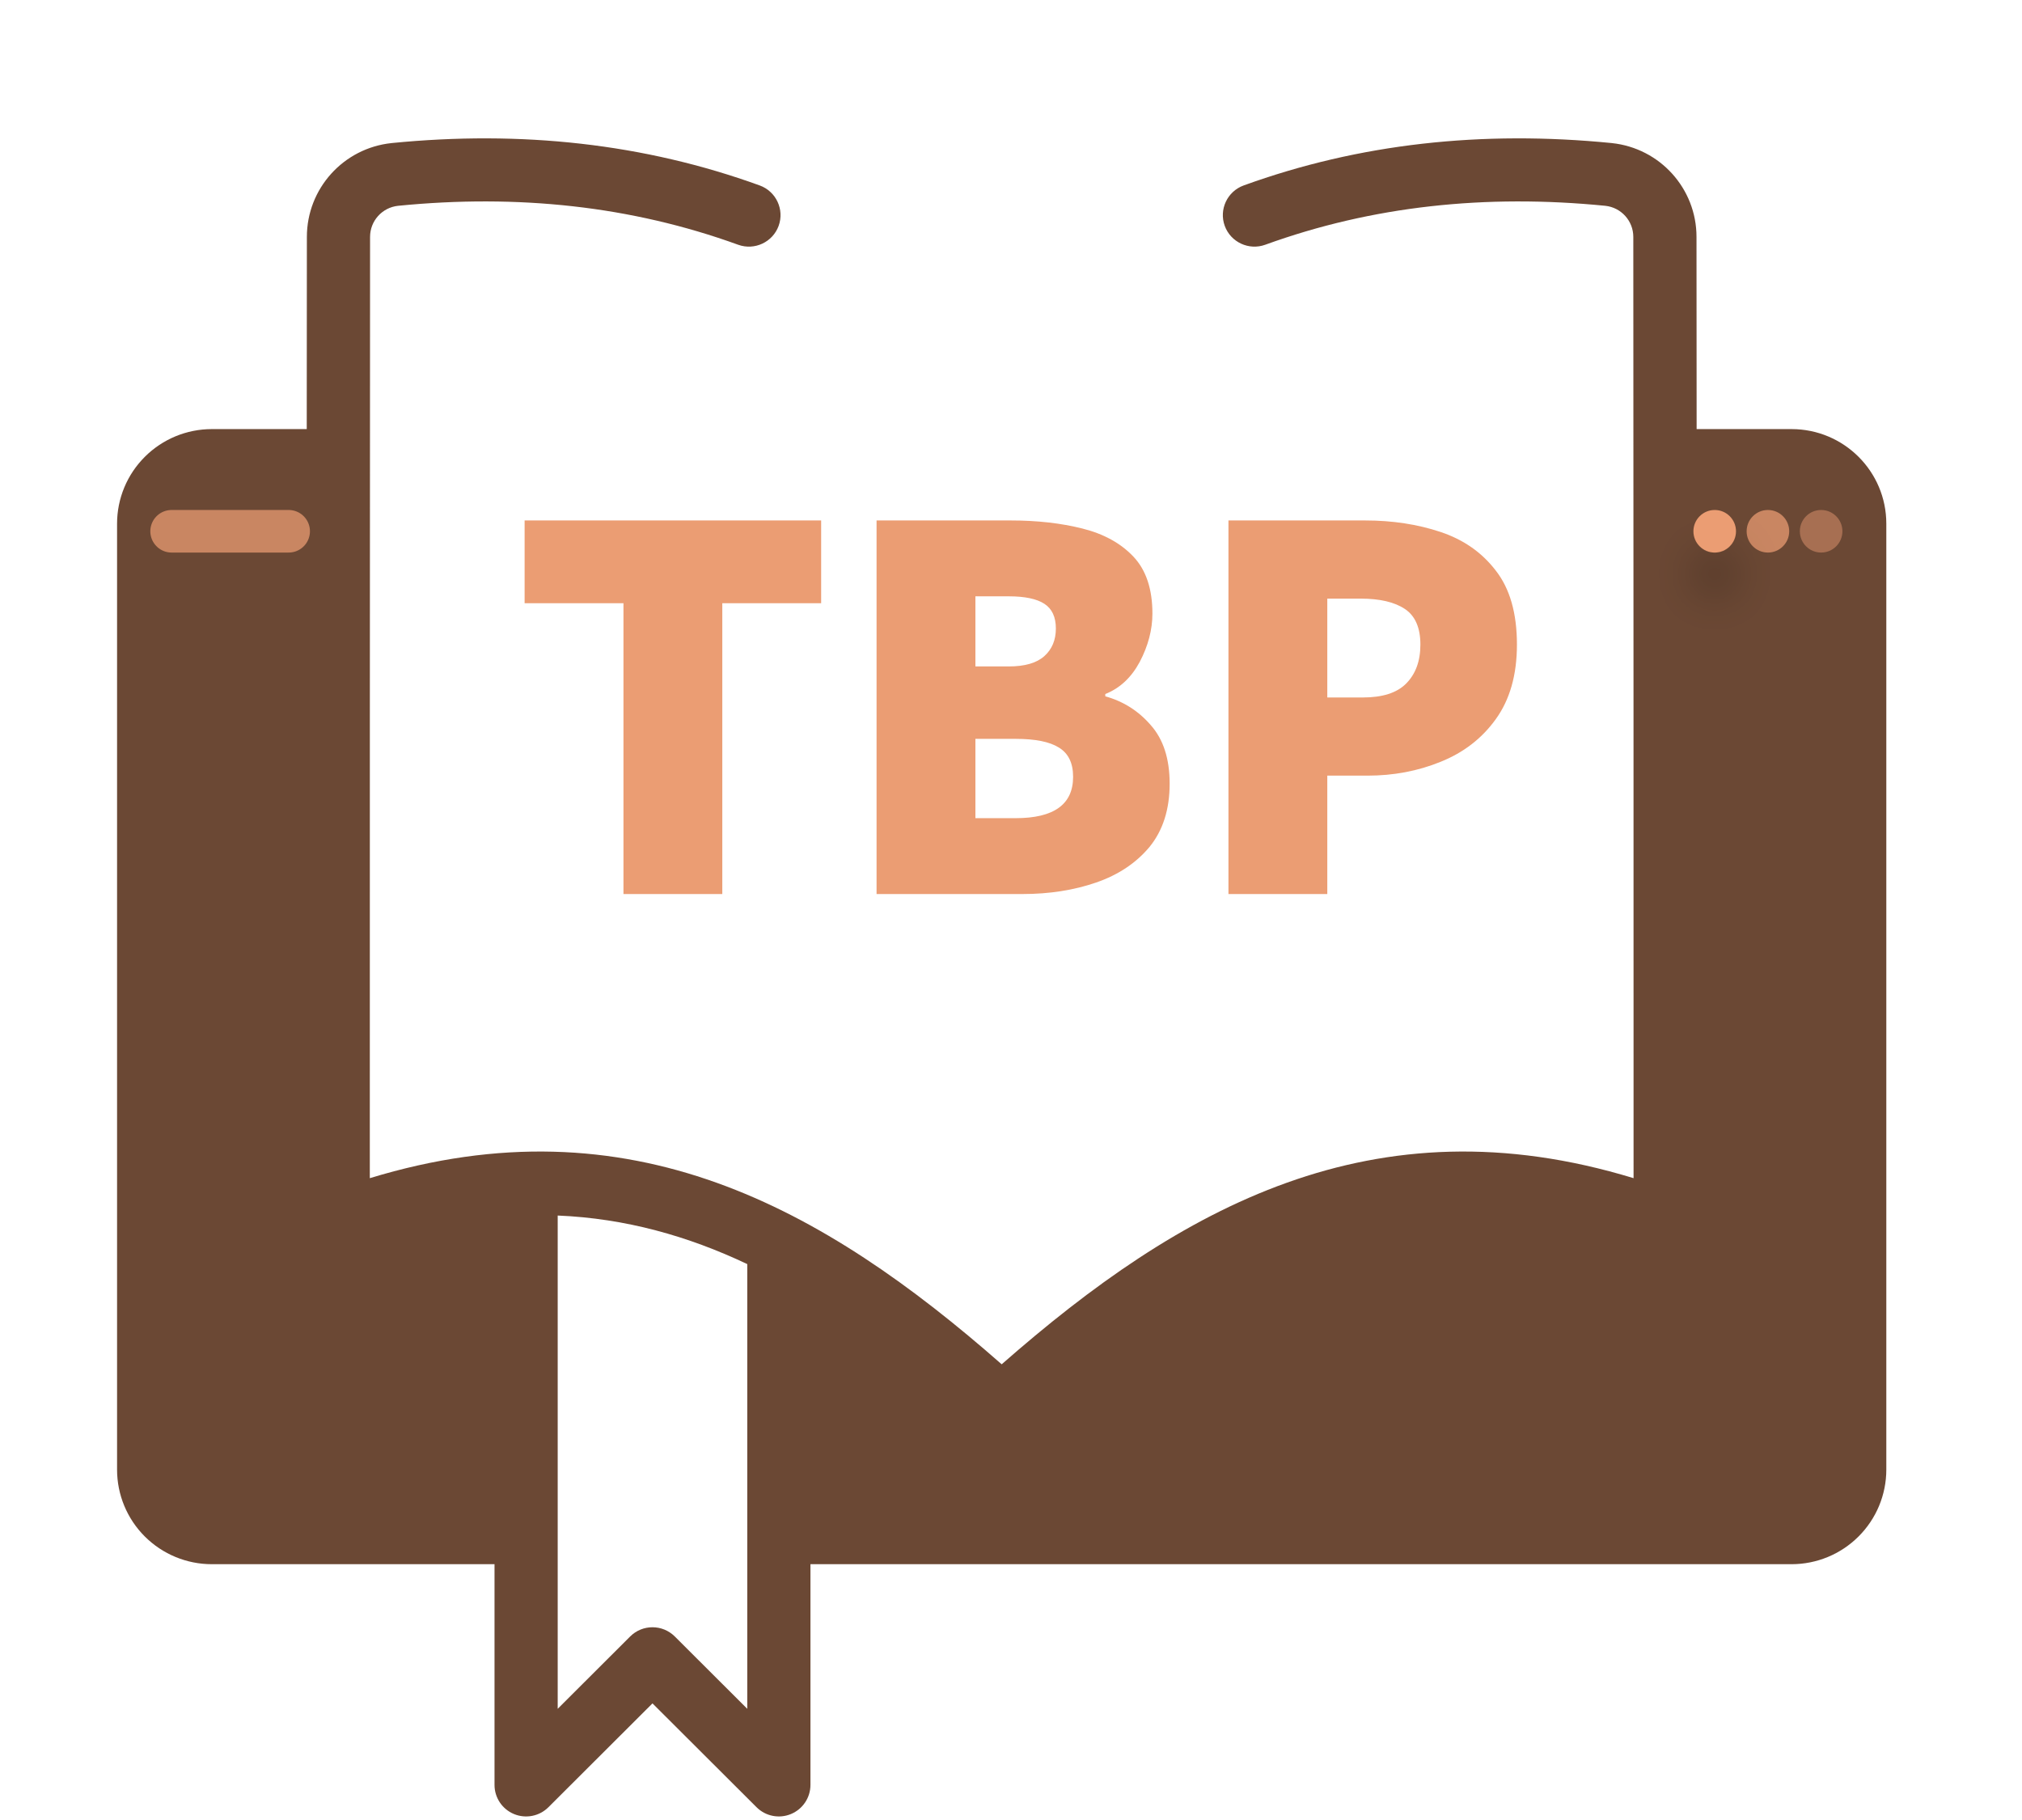
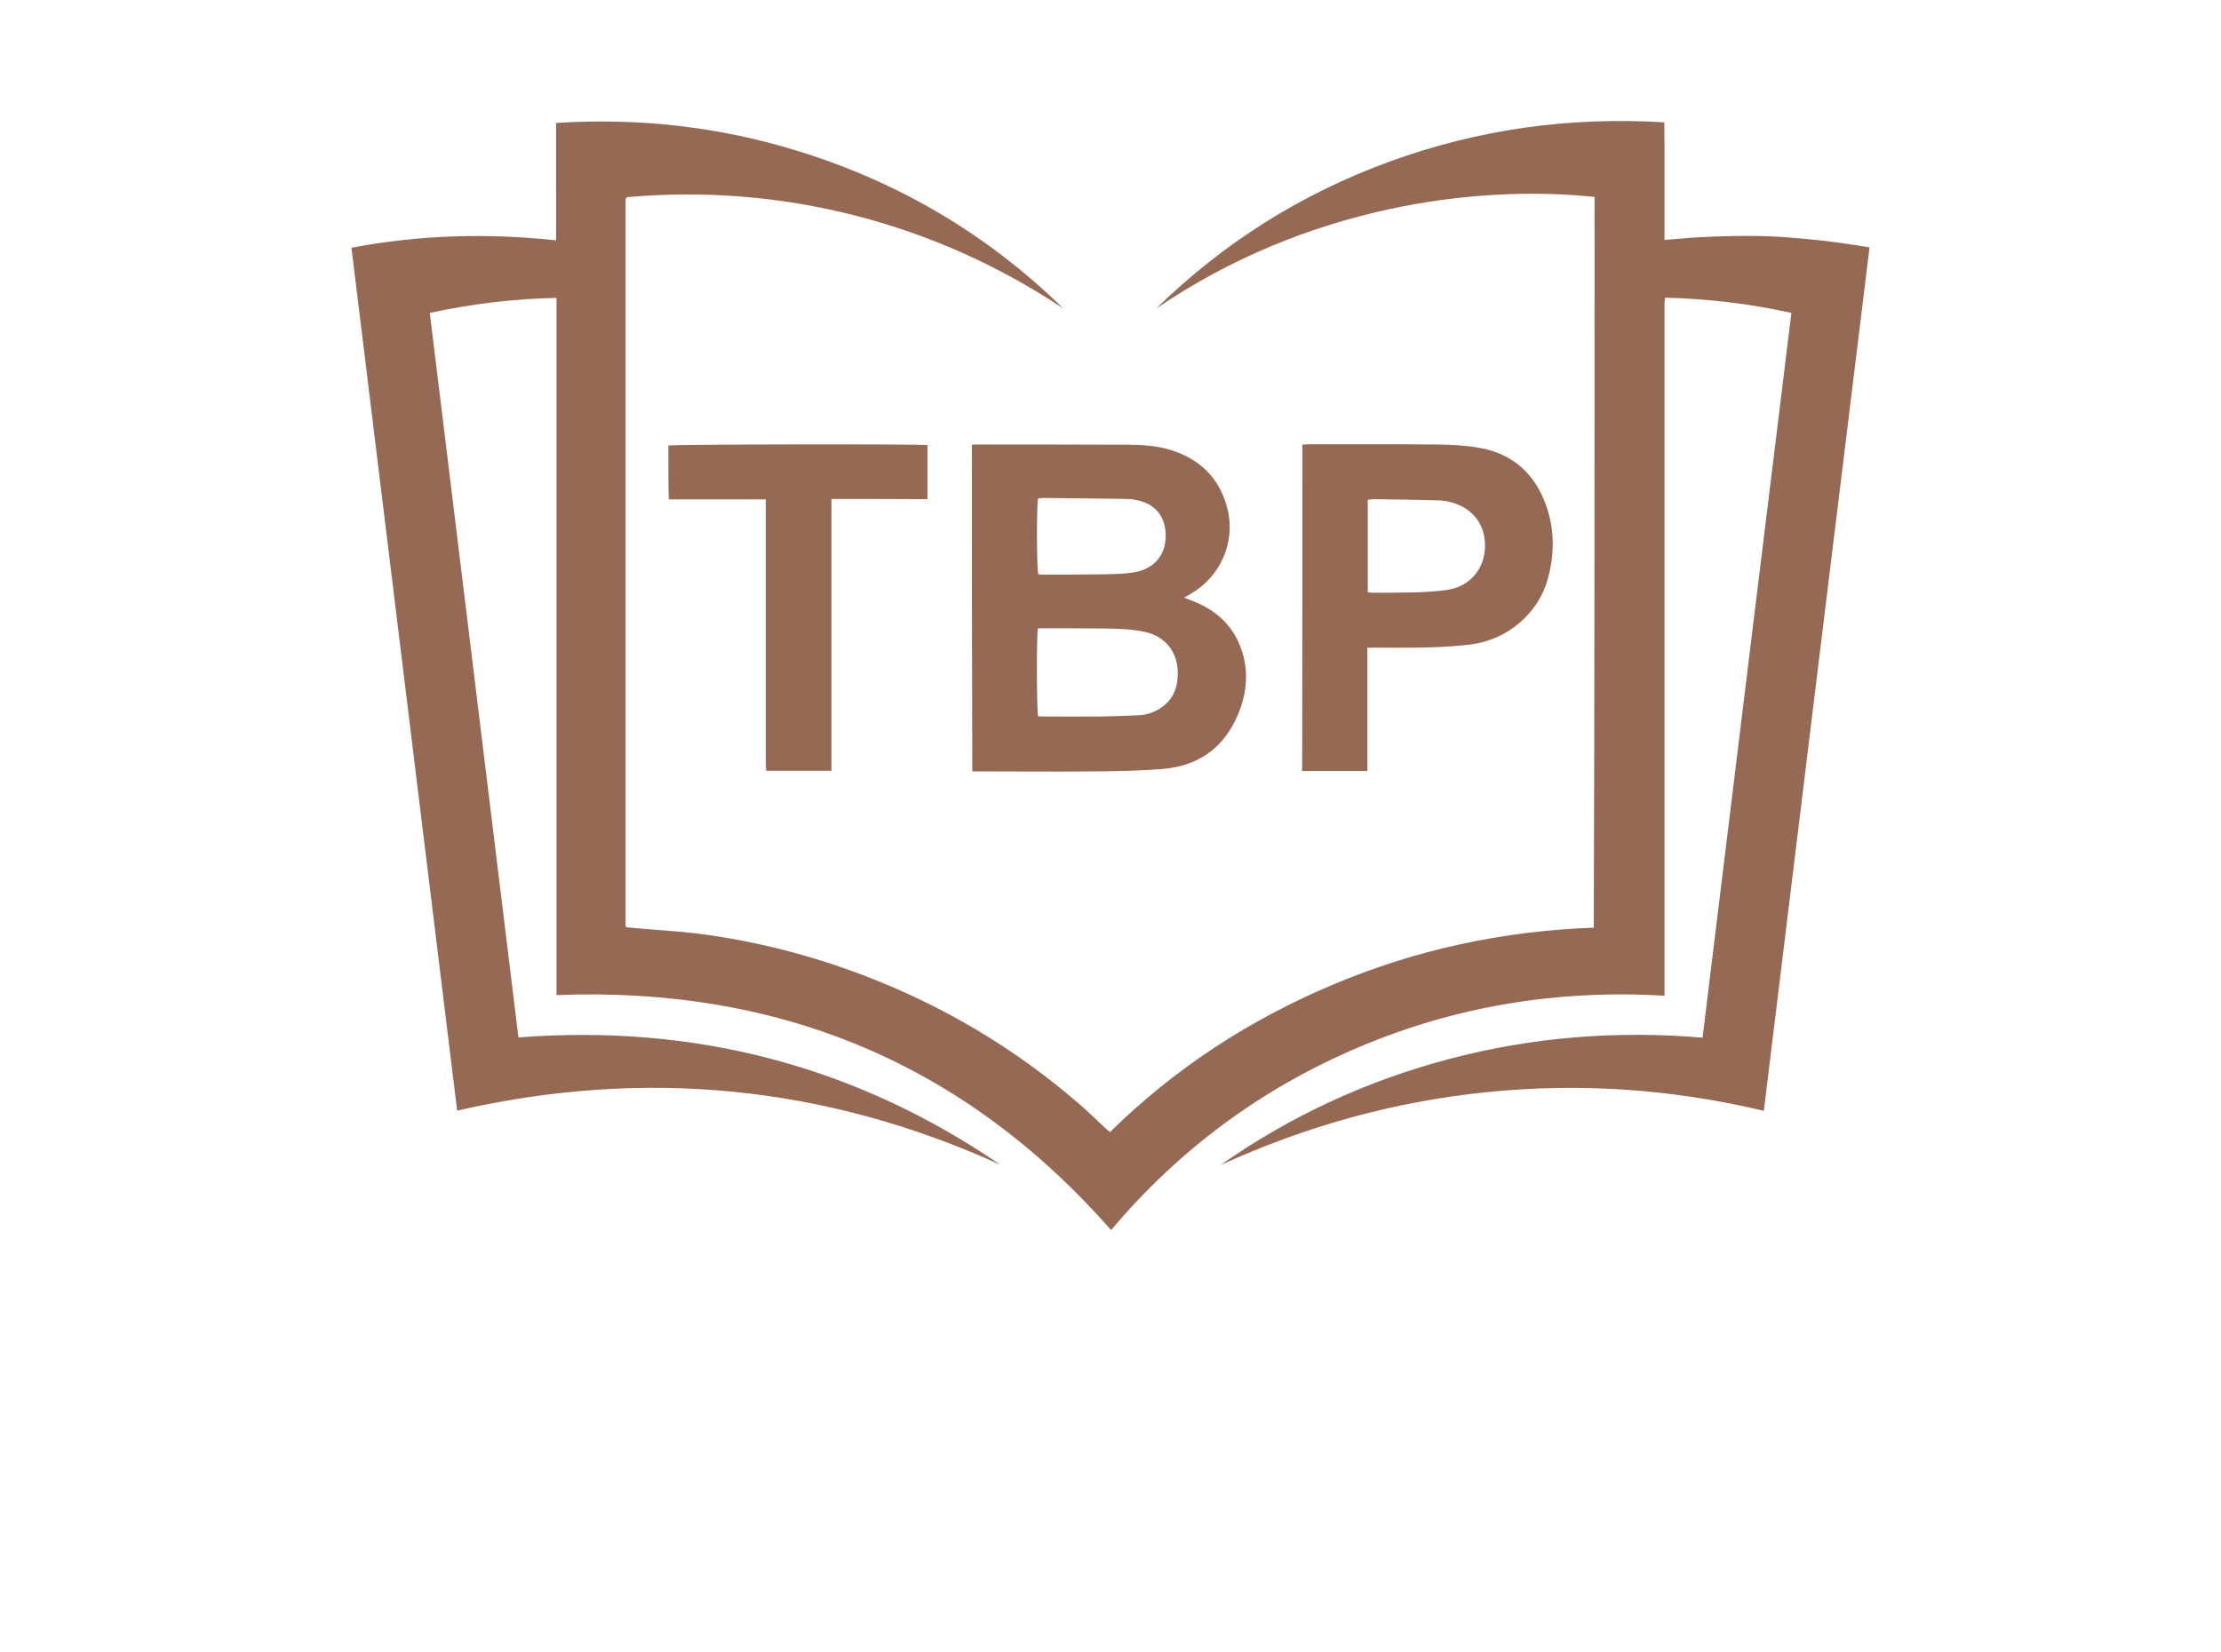
- <svg xmlns="http://www.w3.org/2000/svg" width="190" height="171" viewBox="0 0 190 171" fill="none">
-   <path fill-rule="evenodd" clip-rule="evenodd" d="M94.125 128.184C77.358 113.466 59.215 103.231 34.75 110.696C34.75 95.057 34.753 39.561 34.774 22.263V22.26C34.774 20.755 35.908 19.496 37.407 19.336C48.65 18.222 59.322 19.354 69.36 22.995C70.9 23.552 72.605 22.758 73.166 21.22C73.724 19.686 72.928 17.985 71.39 17.425C60.525 13.485 48.976 12.235 36.804 13.441C36.804 13.441 36.795 13.441 36.789 13.444C32.268 13.918 28.836 17.721 28.836 22.26C28.83 26.425 28.827 32.809 28.824 40.316H19.906C17.543 40.316 15.278 41.252 13.61 42.92C11.938 44.585 11 46.846 11 49.204V138.079C11 140.437 11.938 142.697 13.607 144.362C15.278 146.03 17.543 146.966 19.906 146.966H46.468V167.704C46.468 168.901 47.189 169.982 48.299 170.441C49.41 170.9 50.686 170.646 51.535 169.798L61.311 160.043L71.088 169.798C71.937 170.646 73.213 170.9 74.32 170.441C75.431 169.982 76.155 168.901 76.155 167.704V146.966H168.344C170.707 146.966 172.972 146.03 174.64 144.362C176.312 142.697 177.25 140.437 177.25 138.079C177.25 120.221 177.25 67.062 177.25 49.204C177.25 44.295 173.263 40.316 168.344 40.316H159.426C159.423 32.809 159.42 26.422 159.414 22.254C159.414 17.721 155.982 13.918 151.46 13.444C151.455 13.441 151.446 13.441 151.446 13.441C139.274 12.235 127.725 13.485 116.86 17.425C115.322 17.985 114.526 19.686 115.084 21.22C115.645 22.758 117.35 23.552 118.89 22.995C128.928 19.354 139.6 18.222 150.843 19.336C152.342 19.496 153.476 20.755 153.476 22.26V22.263C153.497 39.561 153.5 95.057 153.5 110.696C129.035 103.231 110.893 113.466 94.125 128.184ZM52.405 114.207V160.552L59.212 153.759C60.37 152.601 62.249 152.601 63.41 153.759L70.218 160.552V118.823V118.769C64.666 116.139 58.782 114.471 52.405 114.207Z" fill="#6B4834" />
-   <circle cx="171.125" cy="49.916" r="2" fill="#A76F52" />
-   <circle cx="166.125" cy="49.916" r="2" fill="#C98662" />
-   <g filter="url(#filter0_d_3_121)">
-     <circle cx="161.125" cy="49.916" r="2" fill="#EB9D73" />
+ <svg xmlns="http://www.w3.org/2000/svg" version="1.1" id="Layer_1" x="0px" y="0px" viewBox="0 0 108 80.33" style="enable-background:new 0 0 108 80.33;" xml:space="preserve">
+   <style type="text/css">
+ 	.st0{fill:#956954;}
+ </style>
+   <g>
+     <g>
+       <path class="st0" d="M77.54,9.58c-5.76-0.61-14.02,0.44-21.32,5.43c3.27-3.2,7.05-5.58,11.35-7.15c4.3-1.57,8.74-2.19,13.36-1.91    c0,0.38,0.01,0.75,0.01,1.13c0,0.38,0,0.75,0,1.13c0,0.39,0,0.77,0,1.16c0,0.38,0,0.75,0,1.13c0,0.37,0,0.75,0,1.17    c0.58-0.04,1.12-0.1,1.67-0.13c0.55-0.03,1.11-0.05,1.66-0.06c0.55-0.01,1.11-0.01,1.66,0.01c0.55,0.02,1.11,0.06,1.66,0.11    c0.55,0.05,1.1,0.11,1.65,0.18c0.55,0.07,1.09,0.16,1.67,0.25c-1.72,14.01-3.43,27.99-5.14,42c-4.46-1.06-8.93-1.37-13.46-0.91    c-4.52,0.46-8.83,1.66-12.96,3.55c3.41-2.4,7.13-4.11,11.15-5.17c4.02-1.06,8.11-1.38,12.29-1.03    c1.44-11.75,2.87-23.48,4.32-35.25c-2.03-0.45-4.06-0.69-6.14-0.74c-0.01,0.1-0.03,0.17-0.03,0.25c0,0.12,0,0.24,0,0.36    c0,10.97,0,21.94,0,32.91c0,0.14,0,0.27,0,0.43c-5.16-0.3-10.1,0.49-14.83,2.49c-4.74,2-8.77,4.98-12.08,8.91    c-7.15-8.13-16.16-11.85-26.97-11.43c0-11.28,0-22.57,0-33.91c-2.09,0.04-4.12,0.29-6.16,0.73c1.44,11.75,2.87,23.48,4.31,35.24    c8.54-0.66,16.36,1.36,23.43,6.19c-8.49-3.86-17.29-4.72-26.41-2.63c-1.71-13.99-3.42-27.96-5.14-41.97    c3.31-0.63,6.6-0.72,9.95-0.36c0.01-0.97,0-1.92,0-2.86c0-0.94,0-1.88,0-2.85c4.05-0.26,7.99,0.19,11.84,1.39    c4.88,1.52,9.16,4.05,12.82,7.63c-3.12-2.07-6.49-3.59-10.13-4.52c-3.64-0.93-7.34-1.22-11.08-0.89    c-0.02,0.02-0.03,0.03-0.03,0.03c-0.01,0.01-0.02,0.01-0.02,0.02c-0.01,0.05-0.02,0.1-0.02,0.15c0,11.72,0,23.44,0,35.16    c0,0.04,0.01,0.08,0.02,0.15c0.18,0.02,0.37,0.03,0.55,0.05c0.98,0.09,1.97,0.14,2.95,0.26c2.74,0.35,5.41,1.03,8,2.01    c3.9,1.48,7.44,3.58,10.59,6.32c0.43,0.37,0.84,0.78,1.26,1.17c0.05,0.05,0.11,0.08,0.19,0.15c3.15-3.1,6.78-5.46,10.84-7.17    c4.05-1.71,8.28-2.61,12.68-2.77C77.54,33.23,77.54,21.42,77.54,9.58z" />
+       <path class="st0" d="M47.26,21.63c0.11-0.01,0.18-0.01,0.25-0.01c2.42,0,4.85,0,7.27,0.01c0.7,0,1.41,0.04,2.09,0.24    c1.47,0.44,2.45,1.39,2.82,2.89c0.4,1.62-0.35,3.3-1.8,4.13c-0.08,0.05-0.17,0.1-0.31,0.18c0.16,0.06,0.28,0.11,0.41,0.16    c1.22,0.47,2.07,1.29,2.44,2.56c0.25,0.87,0.2,1.75-0.09,2.6c-0.63,1.8-1.88,2.85-3.79,3.01c-1.1,0.09-2.21,0.11-3.32,0.12    c-1.88,0.02-3.76,0-5.64,0c-0.1,0-0.19,0-0.31,0C47.26,32.2,47.26,26.93,47.26,21.63z M50.47,30.56    c-0.07,0.38-0.06,4.05,0.01,4.28c0.07,0,0.15,0.01,0.23,0.01c0.93,0,1.86,0.01,2.79,0c0.61-0.01,1.23-0.03,1.84-0.06    c0.32-0.01,0.63-0.09,0.91-0.24c0.75-0.4,1.04-1.04,1.02-1.86c-0.02-1-0.61-1.73-1.58-1.95c-0.64-0.14-1.29-0.16-1.95-0.17    c-1-0.01-2-0.01-3-0.01C50.66,30.56,50.57,30.56,50.47,30.56z M50.48,24.24c-0.08,0.31-0.07,3.45,0.01,3.69    c0.06,0.01,0.13,0.02,0.2,0.02c1.05,0,2.1,0,3.14-0.02c0.43-0.01,0.87-0.02,1.3-0.09c0.8-0.12,1.61-0.68,1.55-1.91    c-0.04-0.78-0.46-1.35-1.22-1.56c-0.19-0.05-0.39-0.09-0.58-0.1c-1.38-0.02-2.77-0.04-4.15-0.05    C50.64,24.22,50.55,24.24,50.48,24.24z" />
+       <path class="st0" d="M63.33,21.63c0.11-0.01,0.21-0.02,0.3-0.02c2.09,0,4.17-0.01,6.26,0.01c0.68,0.01,1.37,0.04,2.04,0.16    c1.66,0.29,2.74,1.3,3.28,2.88c0.39,1.15,0.38,2.34,0.05,3.51c-0.46,1.68-1.98,2.95-3.71,3.17c-0.91,0.12-1.83,0.15-2.75,0.16    c-0.65,0.01-1.31,0-1.96,0c-0.11,0-0.21,0-0.35,0c0,2.01,0,3.99,0,6c-1.07,0-2.11,0-3.17,0C63.33,32.2,63.33,26.93,63.33,21.63z     M66.51,28.81c0.12,0.01,0.2,0.02,0.29,0.02c0.7,0,1.4,0,2.11-0.02c0.51-0.02,1.03-0.05,1.53-0.13c1.02-0.17,1.72-0.98,1.77-2.02    c0.05-1.2-0.66-1.93-1.54-2.2c-0.22-0.07-0.44-0.11-0.67-0.12c-1.09-0.03-2.17-0.05-3.26-0.06c-0.07,0-0.15,0.02-0.23,0.03    C66.51,25.81,66.51,27.29,66.51,28.81z" />
+       <path class="st0" d="M40.43,24.27c0,4.42,0,8.81,0,13.22c-1.07,0-2.1,0-3.17,0c-0.01-0.11-0.02-0.22-0.02-0.33    c0-1.08,0-2.16,0-3.23c0-3.07,0-6.13,0-9.2c0-0.14,0-0.27,0-0.44c-1.59,0-3.13,0-4.72,0c-0.03-0.89-0.01-1.76-0.02-2.62    c0.23-0.06,12.19-0.08,12.6-0.02c0,0.86,0,1.72,0,2.63C43.55,24.27,42.01,24.27,40.43,24.27z" />
+     </g>
  </g>
-   <path d="M16.125 49.916H27.125" stroke="#C98662" stroke-width="4" stroke-linecap="round" />
-   <path d="M58.584 84V56.676H49.296V48.9H77.16V56.676H67.872V84H58.584ZM82.368 84V48.9H95.004C97.453 48.9 99.684 49.152 101.7 49.656C103.716 50.16 105.318 51.042 106.506 52.302C107.694 53.562 108.288 55.344 108.288 57.648C108.288 59.16 107.892 60.672 107.1 62.184C106.308 63.66 105.228 64.668 103.86 65.208V65.424C105.552 65.892 106.974 66.792 108.126 68.124C109.314 69.456 109.908 71.292 109.908 73.632C109.908 76.044 109.278 78.024 108.018 79.572C106.758 81.084 105.084 82.2 102.996 82.92C100.908 83.64 98.605 84 96.085 84H82.368ZM91.656 62.616H94.788C96.3 62.616 97.416 62.292 98.136 61.644C98.856 60.996 99.216 60.132 99.216 59.052C99.216 57.972 98.856 57.198 98.136 56.73C97.416 56.262 96.3 56.028 94.788 56.028H91.656V62.616ZM91.656 76.872H95.436C99.037 76.872 100.836 75.576 100.836 72.984C100.836 71.688 100.386 70.77 99.487 70.23C98.623 69.69 97.272 69.42 95.436 69.42H91.656V76.872ZM115.433 84V48.9H128.285C130.841 48.9 133.199 49.26 135.359 49.98C137.519 50.7 139.247 51.906 140.543 53.598C141.875 55.29 142.541 57.612 142.541 60.564C142.541 63.408 141.875 65.748 140.543 67.584C139.247 69.384 137.519 70.716 135.359 71.58C133.235 72.444 130.949 72.876 128.501 72.876H124.721V84H115.433ZM124.721 65.532H128.069C129.905 65.532 131.255 65.1 132.119 64.236C133.019 63.336 133.469 62.112 133.469 60.564C133.469 58.98 132.983 57.864 132.011 57.216C131.039 56.568 129.653 56.244 127.853 56.244H124.721V65.532Z" fill="#EB9D73" />
-   <defs>
-     <filter id="filter0_d_3_121" x="155.125" y="47.916" width="12" height="12" filterUnits="userSpaceOnUse" color-interpolation-filters="sRGB">
-       <feFlood flood-opacity="0" result="BackgroundImageFix" />
-       <feColorMatrix in="SourceAlpha" type="matrix" values="0 0 0 0 0 0 0 0 0 0 0 0 0 0 0 0 0 0 127 0" result="hardAlpha" />
-       <feOffset dy="4" />
-       <feGaussianBlur stdDeviation="2" />
-       <feComposite in2="hardAlpha" operator="out" />
-       <feColorMatrix type="matrix" values="0 0 0 0 0 0 0 0 0 0 0 0 0 0 0 0 0 0 0.25 0" />
-       <feBlend mode="normal" in2="BackgroundImageFix" result="effect1_dropShadow_3_121" />
-       <feBlend mode="normal" in="SourceGraphic" in2="effect1_dropShadow_3_121" result="shape" />
-     </filter>
-   </defs>
</svg>
